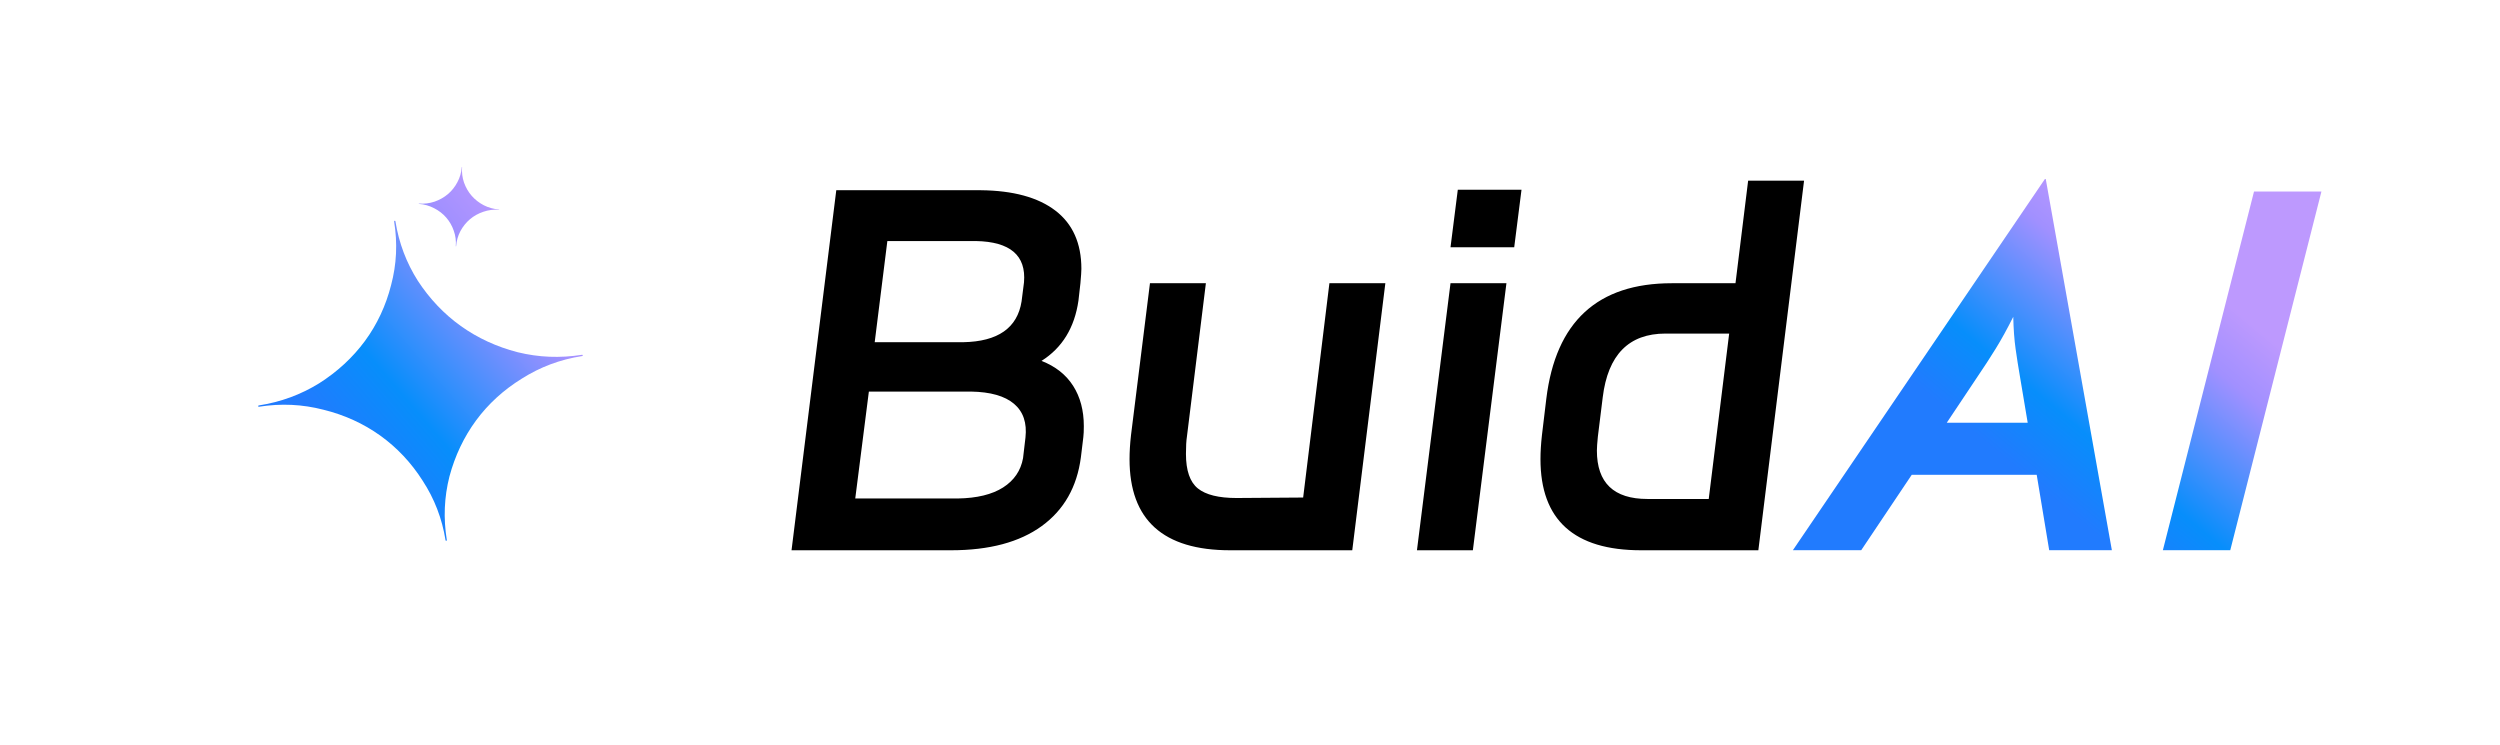
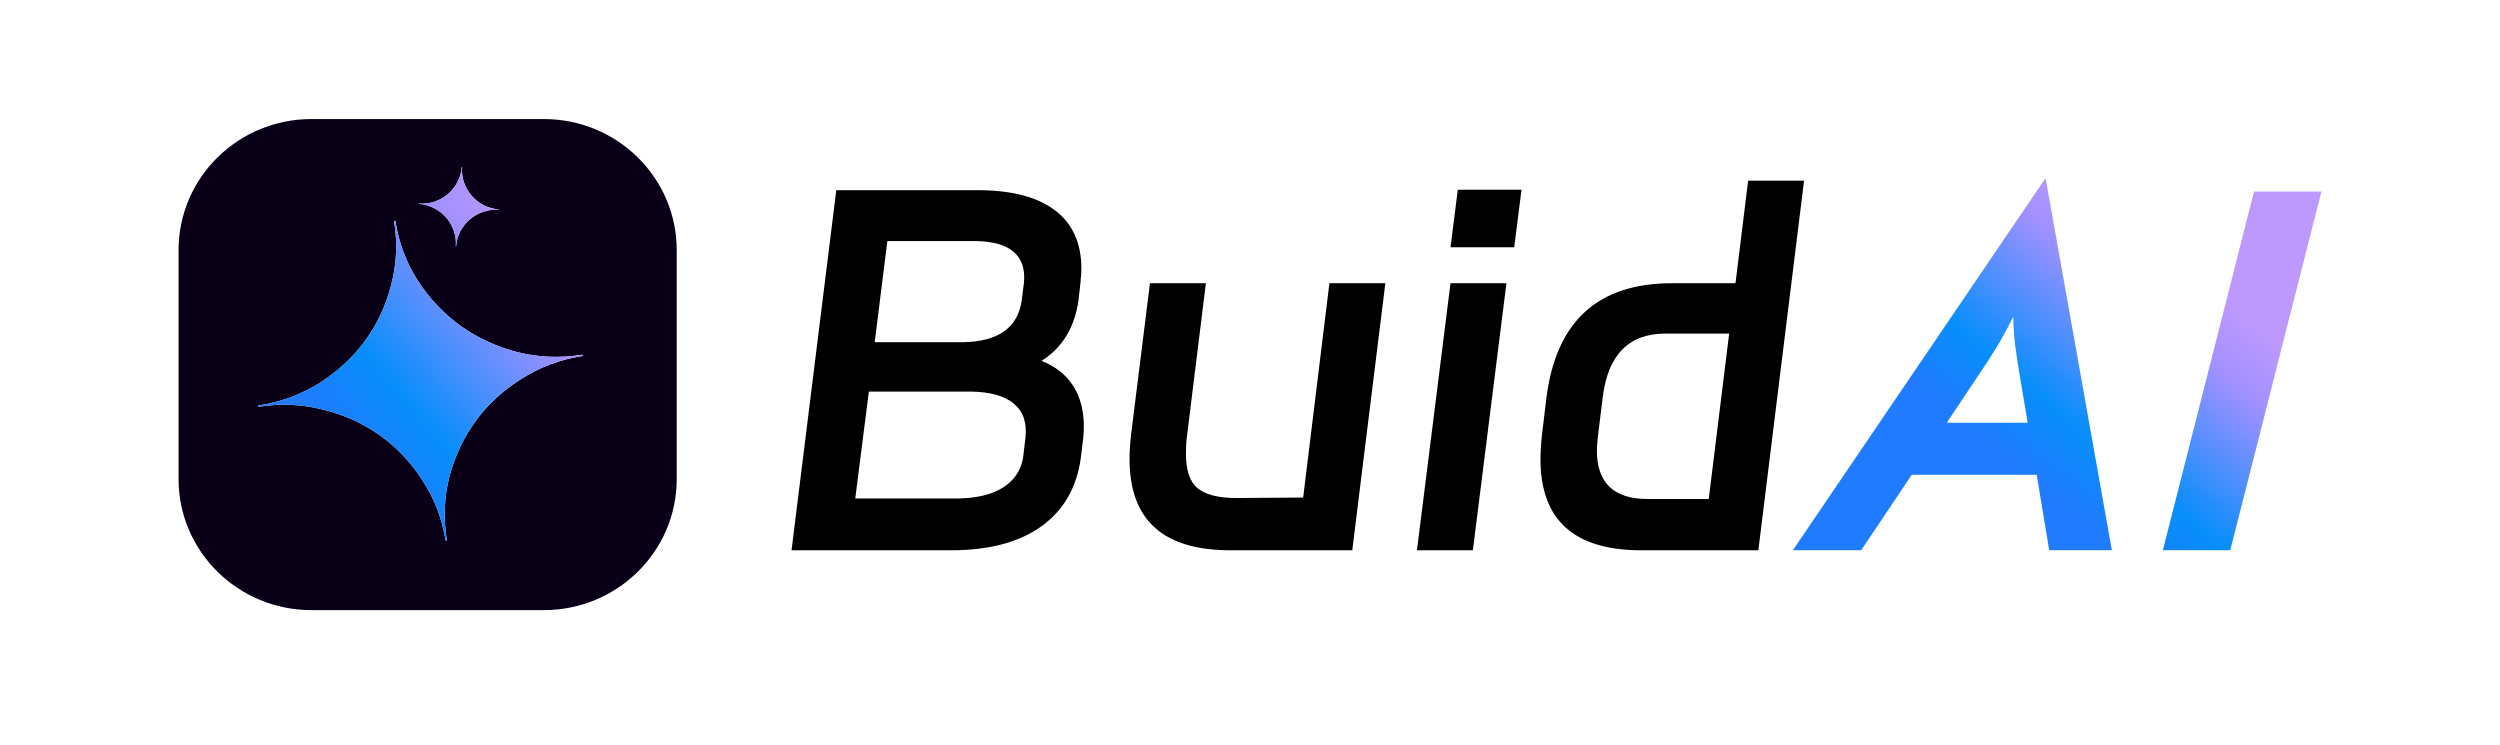
<svg xmlns="http://www.w3.org/2000/svg" viewBox="0 0 168 50" width="168" height="50" fill="none">
  <defs>
    <linearGradient id="paint_linear_0" x1="22.63" x2="37.593" y1="29.577" y2="16.779" gradientUnits="userSpaceOnUse">
      <stop stop-color="rgb(33,123,254)" offset="0" stop-opacity="1" />
      <stop stop-color="rgb(7,142,251)" offset="0.27" stop-opacity="1" />
      <stop stop-color="rgb(161,144,255)" offset="0.777" stop-opacity="1" />
      <stop stop-color="rgb(189,153,254)" offset="1" stop-opacity="1" />
    </linearGradient>
    <linearGradient id="paint_linear_1" x1="22.629" x2="37.592" y1="29.577" y2="16.779" gradientUnits="userSpaceOnUse">
      <stop stop-color="rgb(33,123,254)" offset="0" stop-opacity="1" />
      <stop stop-color="rgb(7,142,251)" offset="0.27" stop-opacity="1" />
      <stop stop-color="rgb(161,144,255)" offset="0.777" stop-opacity="1" />
      <stop stop-color="rgb(189,153,254)" offset="1" stop-opacity="1" />
    </linearGradient>
    <linearGradient id="paint_linear_2" x1="131.761" x2="143.022" y1="28.338" y2="14.82" gradientUnits="userSpaceOnUse">
      <stop stop-color="rgb(33,123,254)" offset="0" stop-opacity="1" />
      <stop stop-color="rgb(7,142,251)" offset="0.27" stop-opacity="1" />
      <stop stop-color="rgb(161,144,255)" offset="0.777" stop-opacity="1" />
      <stop stop-color="rgb(189,153,254)" offset="1" stop-opacity="1" />
    </linearGradient>
  </defs>
  <rect id="logo-full" width="168" height="50" x="0" y="0" />
  <rect id="svgexport-1 1" width="168" height="50" x="0" y="0" />
  <g id="组合 310">
-     <path id="矢量 471" d="M20.931 8L36.544 8C41.477 8 45.475 11.942 45.475 16.805L45.475 32.196C45.475 37.058 41.477 41 36.544 41L20.931 41C15.999 41 12 37.058 12 32.196L12 16.805C12 11.942 15.999 8 20.931 8Z" fill="rgb(255,255,255)" fill-rule="evenodd" />
+     <path id="矢量 471" d="M20.931 8L36.544 8C41.477 8 45.475 11.942 45.475 16.805L45.475 32.196C45.475 37.058 41.477 41 36.544 41L20.931 41C15.999 41 12 37.058 12 32.196L12 16.805C12 11.942 15.999 8 20.931 8Z" fill="rgb(9,0,23)" fill-rule="evenodd" />
    <path id="矢量 471" d="M39.114 23.842C37.618 24.077 36.191 24.014 34.787 23.669C33.379 23.307 32.093 22.713 30.966 21.907C29.839 21.101 28.868 20.078 28.081 18.873C27.313 17.664 26.81 16.345 26.572 14.871C26.571 14.863 26.567 14.856 26.563 14.85C26.558 14.844 26.551 14.84 26.544 14.837C26.537 14.834 26.529 14.833 26.521 14.835C26.514 14.836 26.507 14.839 26.501 14.843C26.495 14.848 26.49 14.854 26.488 14.861C26.485 14.868 26.484 14.876 26.485 14.883C26.723 16.357 26.651 17.766 26.283 19.153C25.933 20.539 25.34 21.804 24.523 22.916C23.705 24.027 22.668 24.984 21.445 25.759C20.218 26.517 18.88 27.013 17.384 27.247C17.361 27.253 17.345 27.275 17.348 27.297C17.352 27.321 17.375 27.336 17.397 27.333C18.893 27.098 20.322 27.169 21.73 27.532C23.136 27.877 24.42 28.461 25.547 29.267C26.675 30.075 27.637 31.097 28.405 32.307C29.191 33.513 29.703 34.83 29.941 36.305C29.942 36.312 29.946 36.319 29.95 36.325C29.955 36.331 29.961 36.335 29.968 36.338C29.976 36.341 29.983 36.342 29.991 36.34C29.998 36.339 30.005 36.336 30.011 36.331C30.017 36.327 30.021 36.321 30.024 36.314C30.027 36.307 30.027 36.299 30.026 36.292C29.788 34.816 29.852 33.41 30.201 32.026C30.57 30.637 31.171 29.37 31.989 28.257C32.807 27.146 33.844 26.198 35.071 25.441C36.294 24.666 37.631 24.16 39.126 23.926C39.151 23.922 39.166 23.9 39.162 23.877C39.161 23.87 39.158 23.863 39.154 23.858C39.149 23.852 39.143 23.847 39.136 23.845C39.129 23.842 39.122 23.841 39.114 23.842Z" fill="rgb(255,255,255)" fill-rule="evenodd" />
    <path id="矢量 471" d="M39.114 23.842C37.618 24.077 36.191 24.014 34.787 23.669C33.379 23.307 32.093 22.713 30.966 21.907C29.839 21.101 28.868 20.078 28.081 18.873C27.313 17.664 26.81 16.345 26.572 14.871C26.571 14.863 26.567 14.856 26.563 14.85C26.558 14.844 26.551 14.84 26.544 14.837C26.537 14.834 26.529 14.833 26.521 14.835C26.514 14.836 26.507 14.839 26.501 14.843C26.495 14.848 26.49 14.854 26.488 14.861C26.485 14.868 26.484 14.876 26.485 14.883C26.723 16.357 26.651 17.766 26.283 19.153C25.933 20.539 25.34 21.804 24.523 22.916C23.705 24.027 22.668 24.984 21.445 25.759C20.218 26.517 18.88 27.013 17.384 27.247C17.361 27.253 17.345 27.275 17.348 27.297C17.352 27.321 17.375 27.336 17.397 27.333C18.893 27.098 20.322 27.169 21.73 27.532C23.136 27.877 24.42 28.461 25.547 29.267C26.675 30.075 27.637 31.097 28.405 32.307C29.191 33.513 29.703 34.83 29.941 36.305C29.942 36.312 29.946 36.319 29.95 36.325C29.955 36.331 29.961 36.335 29.968 36.338C29.976 36.341 29.983 36.342 29.991 36.34C29.998 36.339 30.005 36.336 30.011 36.331C30.017 36.327 30.021 36.321 30.024 36.314C30.027 36.307 30.027 36.299 30.026 36.292C29.788 34.816 29.852 33.41 30.201 32.026C30.57 30.637 31.171 29.37 31.989 28.257C32.807 27.146 33.844 26.198 35.071 25.441C36.294 24.666 37.631 24.16 39.126 23.926C39.151 23.922 39.166 23.9 39.162 23.877C39.161 23.87 39.158 23.863 39.154 23.858C39.149 23.852 39.143 23.847 39.136 23.845C39.129 23.842 39.122 23.841 39.114 23.842Z" fill="url(#paint_linear_0)" fill-rule="evenodd" />
    <path id="矢量 471" d="M33.536 14.076C33.164 14.048 32.827 13.954 32.511 13.793C32.196 13.629 31.922 13.415 31.699 13.16C31.476 12.905 31.303 12.606 31.184 12.274C31.07 11.943 31.025 11.6 31.052 11.234C31.052 11.232 31.052 11.23 31.051 11.229C31.05 11.227 31.049 11.226 31.048 11.225C31.046 11.223 31.044 11.223 31.042 11.223C31.041 11.223 31.039 11.223 31.037 11.224C31.035 11.224 31.034 11.226 31.033 11.227C31.032 11.229 31.031 11.23 31.031 11.232C31.003 11.598 30.905 11.93 30.738 12.241C30.575 12.553 30.361 12.822 30.102 13.042C29.843 13.262 29.54 13.433 29.204 13.55C28.867 13.663 28.519 13.707 28.148 13.68C28.142 13.68 28.137 13.684 28.137 13.69C28.136 13.696 28.141 13.701 28.146 13.701C28.517 13.728 28.855 13.825 29.171 13.99C29.486 14.15 29.76 14.361 29.983 14.617C30.206 14.873 30.378 15.17 30.492 15.502C30.611 15.834 30.658 16.177 30.63 16.543C30.63 16.545 30.63 16.547 30.631 16.548C30.632 16.55 30.633 16.551 30.635 16.552C30.636 16.553 30.638 16.554 30.64 16.554C30.642 16.554 30.643 16.554 30.645 16.553C30.647 16.552 30.648 16.551 30.649 16.549C30.65 16.548 30.651 16.546 30.651 16.544C30.679 16.179 30.774 15.846 30.937 15.535C31.105 15.224 31.321 14.954 31.58 14.734C31.839 14.514 32.141 14.345 32.478 14.232C32.815 14.115 33.163 14.069 33.534 14.096C33.54 14.097 33.544 14.092 33.545 14.087C33.545 14.085 33.545 14.083 33.544 14.082C33.543 14.08 33.542 14.078 33.541 14.077C33.539 14.076 33.537 14.076 33.535 14.076L33.536 14.076Z" fill="rgb(255,255,255)" fill-rule="evenodd" />
    <path id="矢量 471" d="M33.536 14.076C33.164 14.048 32.827 13.954 32.511 13.793C32.196 13.629 31.922 13.415 31.699 13.16C31.476 12.905 31.303 12.606 31.184 12.274C31.07 11.943 31.025 11.6 31.052 11.234C31.052 11.232 31.052 11.23 31.051 11.229C31.05 11.227 31.049 11.226 31.048 11.225C31.046 11.223 31.044 11.223 31.042 11.223C31.041 11.223 31.039 11.223 31.037 11.224C31.035 11.224 31.034 11.226 31.033 11.227C31.032 11.229 31.031 11.23 31.031 11.232C31.003 11.598 30.905 11.93 30.738 12.241C30.575 12.553 30.361 12.822 30.102 13.042C29.843 13.262 29.54 13.433 29.204 13.55C28.867 13.663 28.519 13.707 28.148 13.68C28.142 13.68 28.137 13.684 28.137 13.69C28.136 13.696 28.141 13.701 28.146 13.701C28.517 13.728 28.855 13.825 29.171 13.99C29.486 14.15 29.76 14.361 29.983 14.617C30.206 14.873 30.378 15.17 30.492 15.502C30.611 15.834 30.658 16.177 30.63 16.543C30.63 16.545 30.63 16.547 30.631 16.548C30.632 16.55 30.633 16.551 30.635 16.552C30.636 16.553 30.638 16.554 30.64 16.554C30.642 16.554 30.643 16.554 30.645 16.553C30.647 16.552 30.648 16.551 30.649 16.549C30.65 16.548 30.651 16.546 30.651 16.544C30.679 16.179 30.774 15.846 30.937 15.535C31.105 15.224 31.321 14.954 31.58 14.734C31.839 14.514 32.141 14.345 32.478 14.232C32.815 14.115 33.163 14.069 33.534 14.096C33.54 14.097 33.544 14.092 33.545 14.087C33.545 14.085 33.545 14.083 33.544 14.082C33.543 14.08 33.542 14.078 33.541 14.077C33.539 14.076 33.537 14.076 33.535 14.076L33.536 14.076Z" fill="url(#paint_linear_1)" fill-rule="evenodd" />
    <g id="组合 308">
      <path id="矢量 466" d="M53.191 36.978L56.198 12.783L65.904 12.783C68.083 12.805 69.755 13.261 70.921 14.152C72.086 15.044 72.669 16.348 72.669 18.067C72.669 18.238 72.647 18.561 72.604 19.033L72.473 20.193C72.212 22.018 71.384 23.372 69.989 24.252C70.926 24.617 71.634 25.176 72.114 25.927C72.593 26.679 72.833 27.581 72.833 28.634C72.833 28.956 72.822 29.203 72.8 29.375L72.636 30.728C72.375 32.725 71.498 34.266 70.006 35.351C68.513 36.436 66.482 36.978 63.911 36.978L53.191 36.978ZM64.728 22.996C67.059 22.953 68.366 22.04 68.649 20.257L68.813 18.969C68.965 17.165 67.887 16.241 65.577 16.198L59.63 16.198L58.78 22.996L64.728 22.996ZM64.368 33.498C65.654 33.477 66.667 33.23 67.408 32.758C68.148 32.285 68.595 31.63 68.748 30.792L68.911 29.407C69.02 28.419 68.764 27.662 68.143 27.136C67.522 26.609 66.558 26.336 65.251 26.314L58.388 26.314L57.473 33.498L64.368 33.498ZM87.572 33.434L89.336 19.033L93.095 19.033L90.872 36.978L82.669 36.978C78.16 36.978 75.905 34.938 75.905 30.857C75.905 30.363 75.937 29.826 76.003 29.246L77.277 19.033L81.035 19.033L79.761 29.343C79.717 29.622 79.696 30.008 79.696 30.502C79.696 31.619 79.963 32.392 80.496 32.822C81.03 33.252 81.896 33.466 83.094 33.466L87.572 33.434ZM97.474 16.617L97.964 12.751L102.245 12.751L101.755 16.617L97.474 16.617ZM98.977 36.978L95.219 36.978L97.474 19.033L101.232 19.033L98.977 36.978ZM103.912 26.797C104.544 21.621 107.354 19.033 112.344 19.033L116.625 19.033L117.475 12.139L121.233 12.139L118.161 36.978L110.285 36.978C105.775 36.978 103.52 34.938 103.52 30.857C103.52 30.363 103.553 29.826 103.618 29.246L103.912 26.797ZM114.827 33.531L116.2 22.416L111.919 22.416C109.457 22.416 108.052 23.844 107.703 26.701L107.376 29.343C107.333 29.772 107.311 30.084 107.311 30.277C107.311 32.446 108.444 33.531 110.71 33.531L114.827 33.531Z" fill="rgb(0,0,0)" fill-rule="nonzero" />
    </g>
    <g id="组合 309">
      <path id="矢量 465" d="M120.482 36.973L137.42 12.027L137.474 12.027L141.917 36.973L137.706 36.973L136.867 31.907L128.469 31.907L125.074 36.973L120.482 36.973ZM130.823 28.408L136.261 28.408L135.743 25.317C135.631 24.671 135.533 24.043 135.447 23.435C135.361 22.826 135.309 22.111 135.291 21.29C134.886 22.098 134.495 22.809 134.117 23.421C133.739 24.034 133.329 24.666 132.885 25.317L130.823 28.408ZM145.345 36.973L151.47 12.87L156 12.87L149.874 36.973L145.345 36.973Z" fill="url(#paint_linear_2)" fill-rule="nonzero" />
    </g>
  </g>
</svg>
